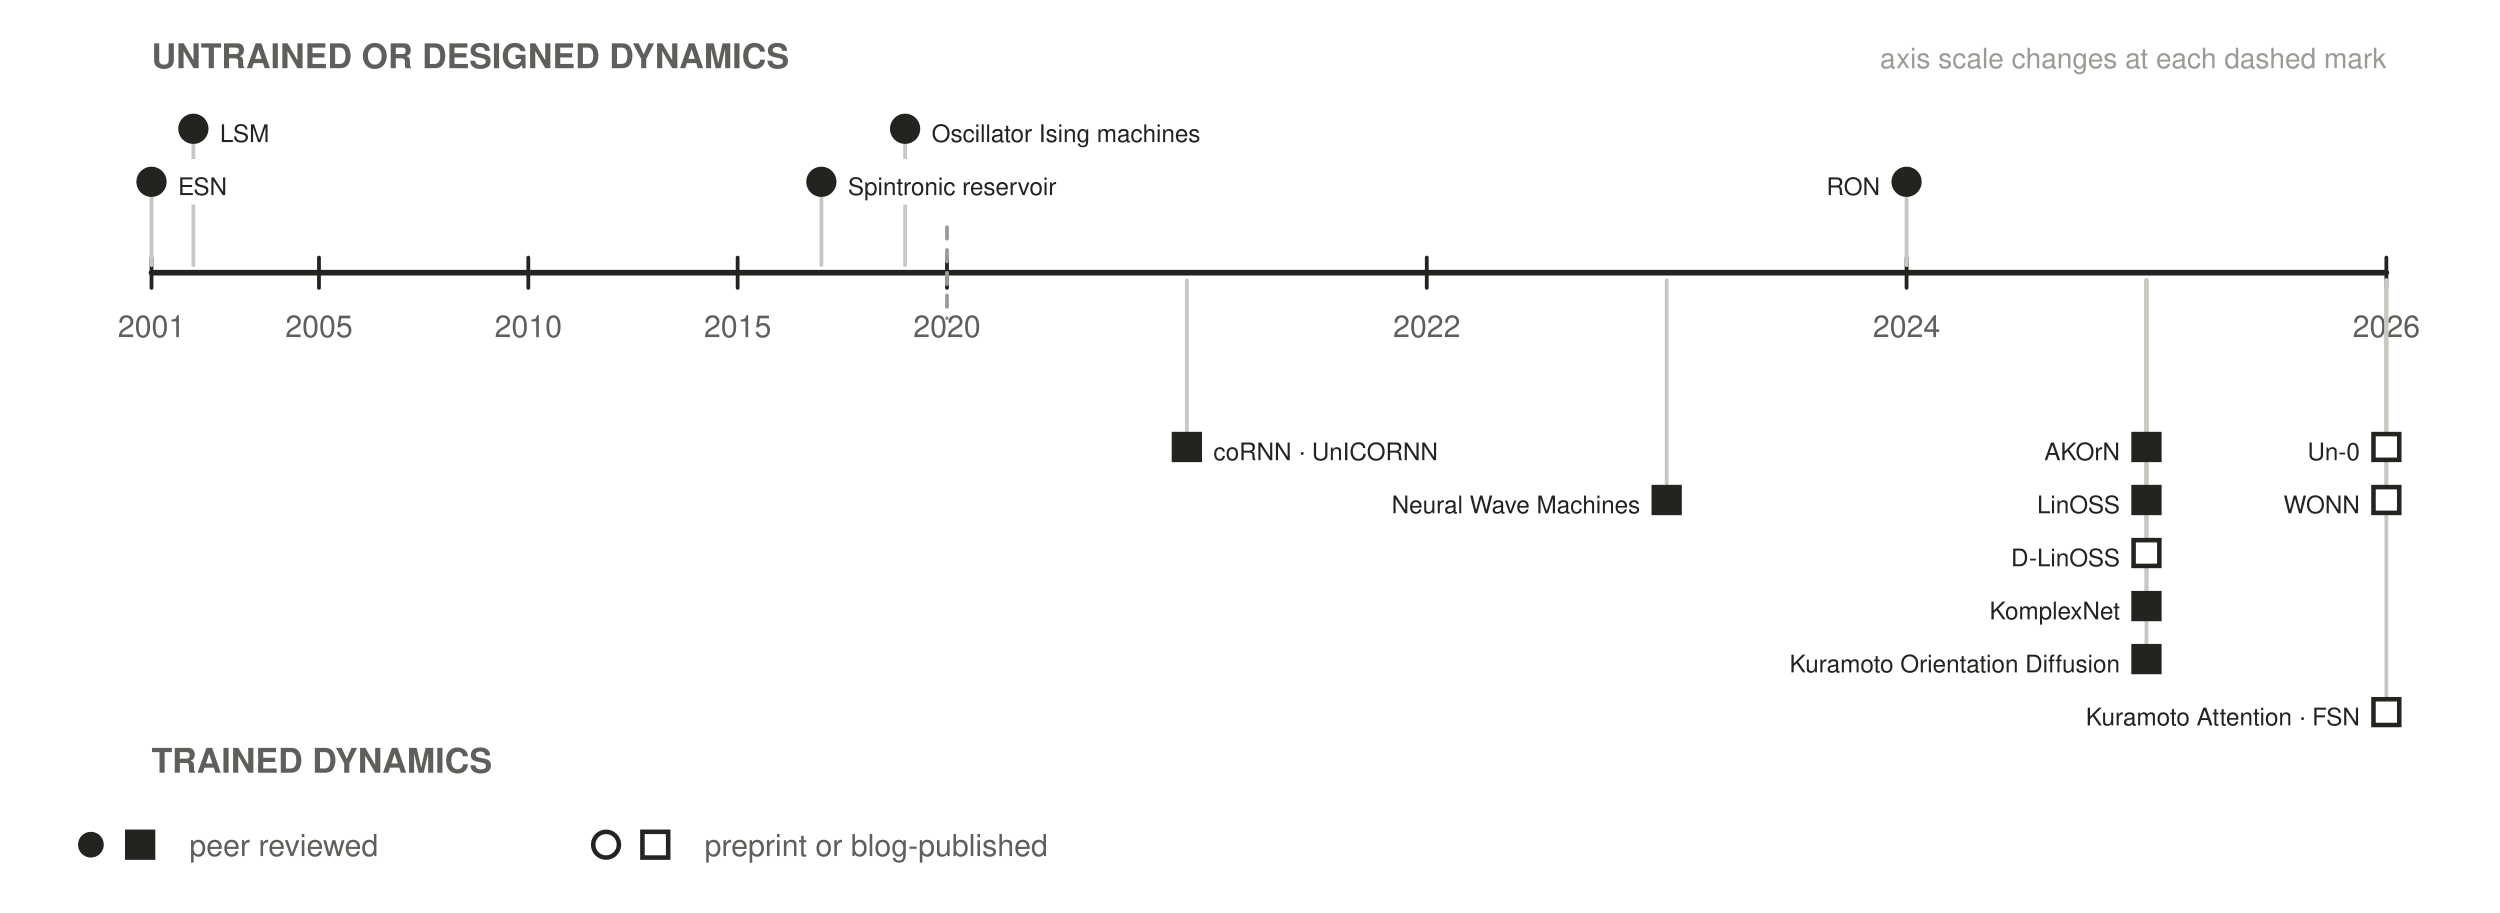
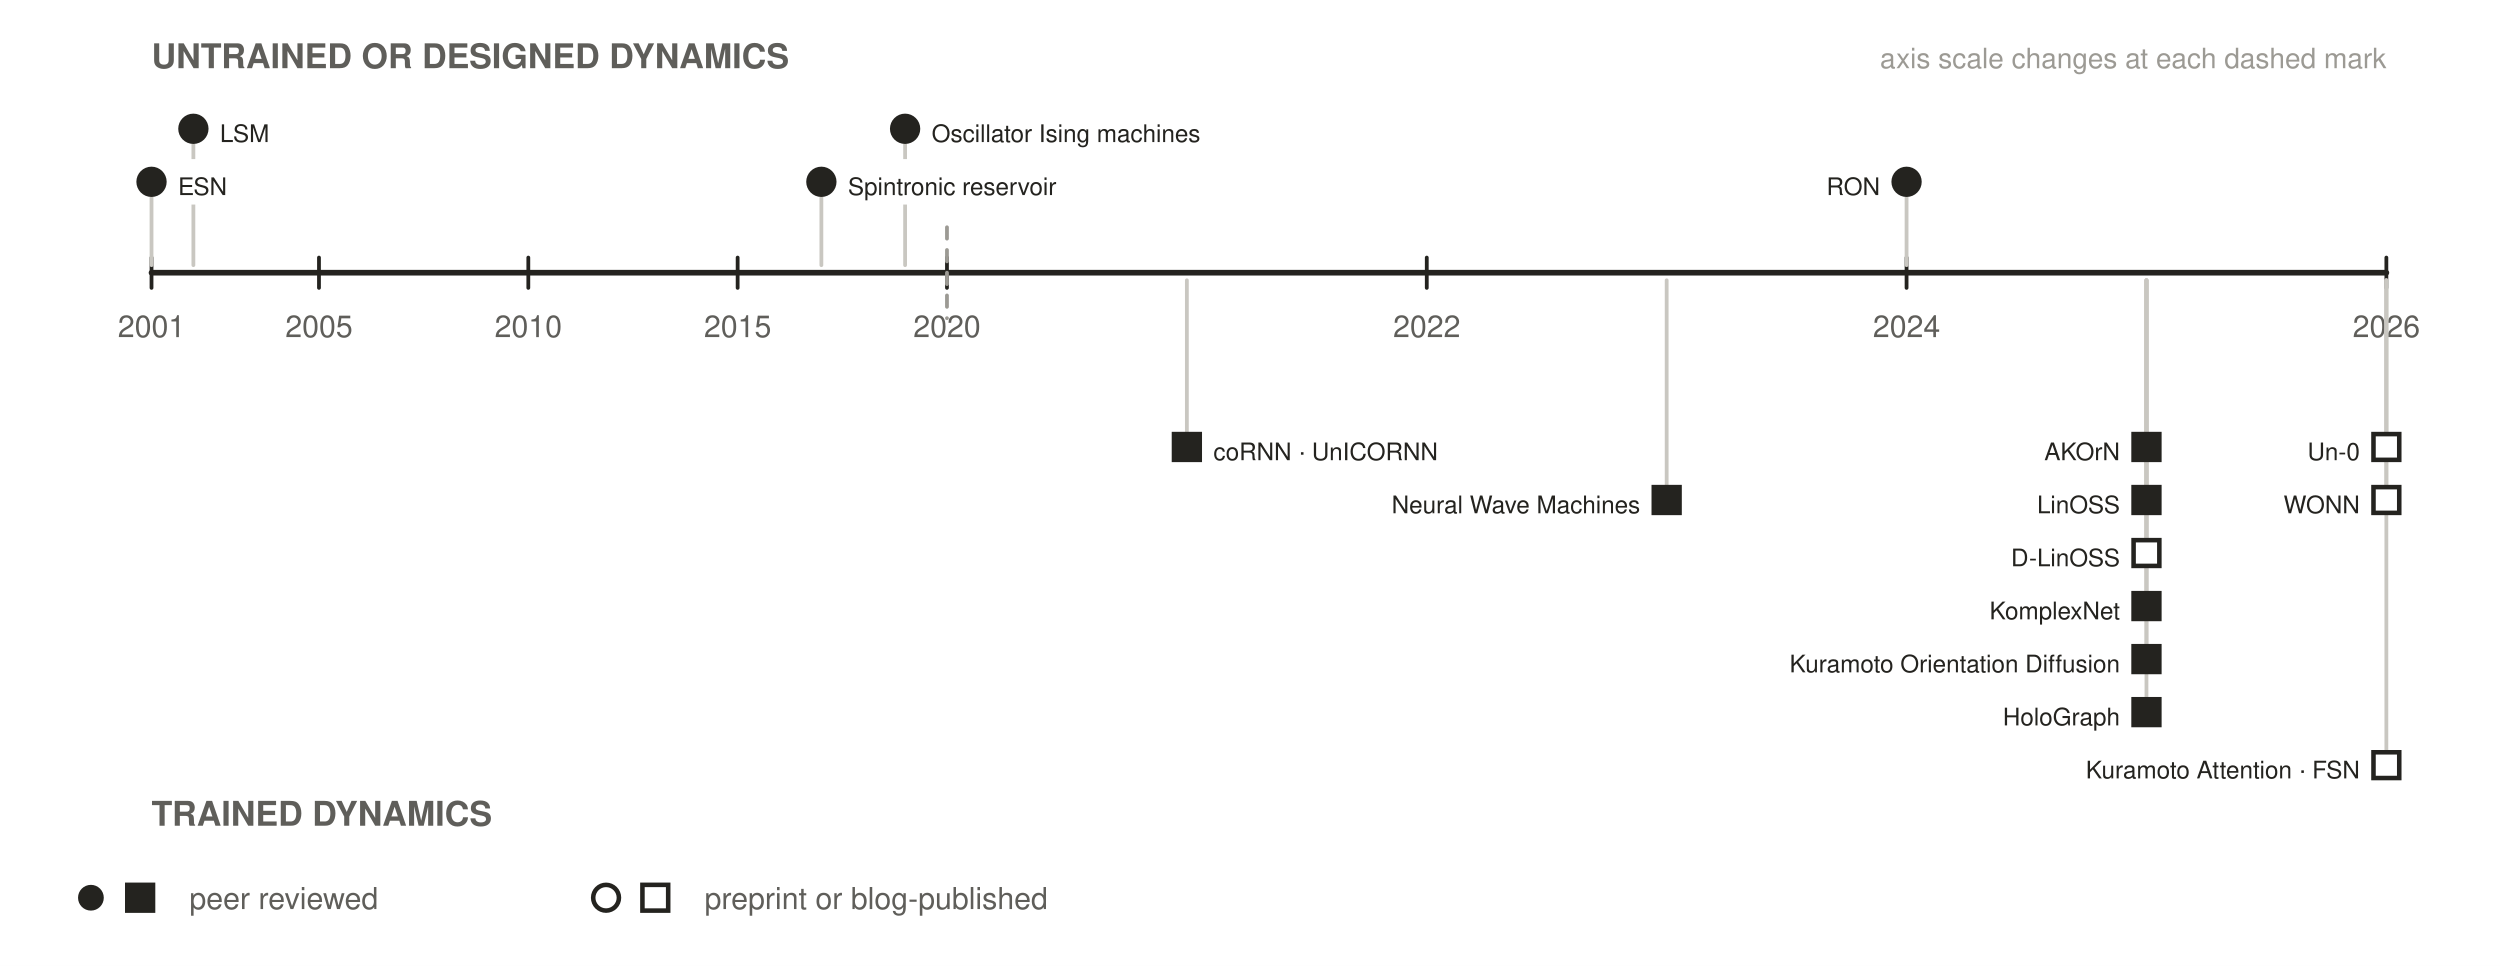
- <svg xmlns="http://www.w3.org/2000/svg" width="660" height="241" viewBox="0 0 660 241" font-family="Helvetica, Arial, sans-serif">
-   <rect width="660" height="241" fill="#FFFFFF" />
+ <svg xmlns="http://www.w3.org/2000/svg" width="660" height="255" viewBox="0 0 660 255" font-family="Helvetica, Arial, sans-serif">
+   <rect width="660" height="255" fill="#FFFFFF" />
  <line x1="40" y1="72" x2="630" y2="72" stroke="#24231F" stroke-width="1.5" stroke-linecap="round" />
  <line x1="40.0" y1="68" x2="40.0" y2="76" stroke="#24231F" stroke-width="1" stroke-linecap="round" />
  <text x="40.0" y="89" text-anchor="middle" font-size="8" fill="#5F5E5A" font-weight="normal" font-style="normal">2001</text>
  <line x1="84.211" y1="68" x2="84.211" y2="76" stroke="#24231F" stroke-width="1" stroke-linecap="round" />
  <text x="84.211" y="89" text-anchor="middle" font-size="8" fill="#5F5E5A" font-weight="normal" font-style="normal">2005</text>
  <line x1="139.474" y1="68" x2="139.474" y2="76" stroke="#24231F" stroke-width="1" stroke-linecap="round" />
  <text x="139.474" y="89" text-anchor="middle" font-size="8" fill="#5F5E5A" font-weight="normal" font-style="normal">2010</text>
  <line x1="194.737" y1="68" x2="194.737" y2="76" stroke="#24231F" stroke-width="1" stroke-linecap="round" />
  <text x="194.737" y="89" text-anchor="middle" font-size="8" fill="#5F5E5A" font-weight="normal" font-style="normal">2015</text>
  <line x1="250.0" y1="68" x2="250.0" y2="76" stroke="#24231F" stroke-width="1" stroke-linecap="round" />
  <text x="250.0" y="89" text-anchor="middle" font-size="8" fill="#5F5E5A" font-weight="normal" font-style="normal">2020</text>
  <line x1="376.667" y1="68" x2="376.667" y2="76" stroke="#24231F" stroke-width="1" stroke-linecap="round" />
  <text x="376.667" y="89" text-anchor="middle" font-size="8" fill="#5F5E5A" font-weight="normal" font-style="normal">2022</text>
  <line x1="503.333" y1="68" x2="503.333" y2="76" stroke="#24231F" stroke-width="1" stroke-linecap="round" />
  <text x="503.333" y="89" text-anchor="middle" font-size="8" fill="#5F5E5A" font-weight="normal" font-style="normal">2024</text>
  <line x1="630.0" y1="68" x2="630.0" y2="76" stroke="#24231F" stroke-width="1" stroke-linecap="round" />
  <text x="630.0" y="89" text-anchor="middle" font-size="8" fill="#5F5E5A" font-weight="normal" font-style="normal">2026</text>
  <line x1="250.0" y1="60" x2="250.0" y2="84" stroke="#9C9A94" stroke-width="1" stroke-linecap="round" stroke-dasharray="3 3" />
  <text x="630" y="18" text-anchor="end" font-size="7.4" fill="#9C9A94" font-weight="normal" font-style="normal">axis scale changes at each dashed mark</text>
  <line x1="40.0" y1="70" x2="40.0" y2="52" stroke="#C9C7C1" stroke-width="1" stroke-linecap="round" />
  <line x1="51.053" y1="70" x2="51.053" y2="38" stroke="#C9C7C1" stroke-width="1" stroke-linecap="round" />
  <line x1="216.842" y1="70" x2="216.842" y2="52" stroke="#C9C7C1" stroke-width="1" stroke-linecap="round" />
  <line x1="238.947" y1="70" x2="238.947" y2="38" stroke="#C9C7C1" stroke-width="1" stroke-linecap="round" />
  <line x1="503.333" y1="70" x2="503.333" y2="52" stroke="#C9C7C1" stroke-width="1" stroke-linecap="round" />
  <circle cx="40.0" cy="48" r="3.4" fill="#24231F" stroke="#24231F" stroke-width="1.2" />
  <rect x="47.0" y="42" width="10.105" height="12" fill="#FFFFFF" />
  <text x="47.0" y="51.5" text-anchor="start" font-size="6.4" fill="#24231F" font-weight="normal" font-style="normal">ESN</text>
  <circle cx="51.053" cy="34" r="3.4" fill="#24231F" stroke="#24231F" stroke-width="1.2" />
  <rect x="58.053" y="28" width="10.105" height="12" fill="#FFFFFF" />
  <text x="58.053" y="37.5" text-anchor="start" font-size="6.4" fill="#24231F" font-weight="normal" font-style="normal">LSM</text>
  <circle cx="216.842" cy="48" r="3.4" fill="#24231F" stroke="#24231F" stroke-width="1.2" />
  <rect x="223.842" y="42" width="67.368" height="12" fill="#FFFFFF" />
  <text x="223.842" y="51.5" text-anchor="start" font-size="6.4" fill="#24231F" font-weight="normal" font-style="normal">Spintronic reservoir</text>
  <circle cx="238.947" cy="34" r="3.4" fill="#24231F" stroke="#24231F" stroke-width="1.2" />
  <rect x="245.947" y="28" width="84.211" height="12" fill="#FFFFFF" />
  <text x="245.947" y="37.5" text-anchor="start" font-size="6.4" fill="#24231F" font-weight="normal" font-style="normal">Oscillator Ising machines</text>
  <circle cx="503.333" cy="48" r="3.4" fill="#24231F" stroke="#24231F" stroke-width="1.2" />
  <rect x="486.228" y="42" width="10.105" height="12" fill="#FFFFFF" />
  <text x="496.333" y="51.5" text-anchor="end" font-size="6.4" fill="#24231F" font-weight="normal" font-style="normal">RON</text>
  <line x1="313.333" y1="74" x2="313.333" y2="114" stroke="#C9C7C1" stroke-width="1" stroke-linecap="round" />
  <line x1="440.0" y1="74" x2="440.0" y2="128" stroke="#C9C7C1" stroke-width="1" stroke-linecap="round" />
  <line x1="566.667" y1="74" x2="566.667" y2="114" stroke="#C9C7C1" stroke-width="1" stroke-linecap="round" />
  <line x1="566.667" y1="74" x2="566.667" y2="128" stroke="#C9C7C1" stroke-width="1" stroke-linecap="round" />
  <line x1="566.667" y1="74" x2="566.667" y2="142" stroke="#C9C7C1" stroke-width="1" stroke-linecap="round" />
  <line x1="566.667" y1="74" x2="566.667" y2="156" stroke="#C9C7C1" stroke-width="1" stroke-linecap="round" />
  <line x1="566.667" y1="74" x2="566.667" y2="170" stroke="#C9C7C1" stroke-width="1" stroke-linecap="round" />
+   <line x1="566.667" y1="74" x2="566.667" y2="184" stroke="#C9C7C1" stroke-width="1" stroke-linecap="round" />
  <line x1="630.0" y1="74" x2="630.0" y2="114" stroke="#C9C7C1" stroke-width="1" stroke-linecap="round" />
  <line x1="630.0" y1="74" x2="630.0" y2="128" stroke="#C9C7C1" stroke-width="1" stroke-linecap="round" />
-   <line x1="630.0" y1="74" x2="630.0" y2="184" stroke="#C9C7C1" stroke-width="1" stroke-linecap="round" />
+   <line x1="630.0" y1="74" x2="630.0" y2="198" stroke="#C9C7C1" stroke-width="1" stroke-linecap="round" />
  <rect x="309.933" y="114.6" width="6.8" height="6.8" fill="#24231F" stroke="#24231F" stroke-width="1.2" />
  <rect x="320.333" y="112" width="53.895" height="12" fill="#FFFFFF" />
  <text x="320.333" y="121.5" text-anchor="start" font-size="6.4" fill="#24231F" font-weight="normal" font-style="normal">coRNN · UnICORNN</text>
  <rect x="436.6" y="128.6" width="6.8" height="6.8" fill="#24231F" stroke="#24231F" stroke-width="1.2" />
  <rect x="365.632" y="126" width="67.368" height="12" fill="#FFFFFF" />
  <text x="433.0" y="135.5" text-anchor="end" font-size="6.4" fill="#24231F" font-weight="normal" font-style="normal">Neural Wave Machines</text>
  <rect x="563.267" y="114.6" width="6.8" height="6.8" fill="#24231F" stroke="#24231F" stroke-width="1.2" />
  <rect x="542.825" y="112" width="16.842" height="12" fill="#FFFFFF" />
  <text x="559.667" y="121.5" text-anchor="end" font-size="6.4" fill="#24231F" font-weight="normal" font-style="normal">AKOrN</text>
  <rect x="563.267" y="128.6" width="6.8" height="6.8" fill="#24231F" stroke="#24231F" stroke-width="1.2" />
  <rect x="539.456" y="126" width="20.211" height="12" fill="#FFFFFF" />
  <text x="559.667" y="135.5" text-anchor="end" font-size="6.4" fill="#24231F" font-weight="normal" font-style="normal">LinOSS</text>
  <rect x="563.267" y="142.6" width="6.8" height="6.8" fill="#FFFFFF" stroke="#24231F" stroke-width="1.2" />
  <rect x="532.719" y="140" width="26.947" height="12" fill="#FFFFFF" />
  <text x="559.667" y="149.5" text-anchor="end" font-size="6.4" fill="#24231F" font-weight="normal" font-style="normal">D-LinOSS</text>
  <rect x="563.267" y="156.6" width="6.8" height="6.8" fill="#24231F" stroke="#24231F" stroke-width="1.2" />
  <rect x="525.982" y="154" width="33.684" height="12" fill="#FFFFFF" />
  <text x="559.667" y="163.5" text-anchor="end" font-size="6.4" fill="#24231F" font-weight="normal" font-style="normal">KomplexNet</text>
  <rect x="563.267" y="170.6" width="6.8" height="6.8" fill="#24231F" stroke="#24231F" stroke-width="1.2" />
  <rect x="458.614" y="168" width="101.053" height="12" fill="#FFFFFF" />
  <text x="559.667" y="177.5" text-anchor="end" font-size="6.4" fill="#24231F" font-weight="normal" font-style="normal">Kuramoto Orientation Diffusion</text>
+   <rect x="563.267" y="184.6" width="6.8" height="6.8" fill="#24231F" stroke="#24231F" stroke-width="1.2" />
+   <rect x="529.351" y="182" width="30.316" height="12" fill="#FFFFFF" />
+   <text x="559.667" y="191.5" text-anchor="end" font-size="6.4" fill="#24231F" font-weight="normal" font-style="normal">HoloGraph</text>
  <rect x="626.6" y="114.6" width="6.8" height="6.8" fill="#FFFFFF" stroke="#24231F" stroke-width="1.2" />
  <rect x="609.526" y="112" width="13.474" height="12" fill="#FFFFFF" />
  <text x="623.0" y="121.5" text-anchor="end" font-size="6.4" fill="#24231F" font-weight="normal" font-style="normal">Un-0</text>
  <rect x="626.6" y="128.6" width="6.8" height="6.8" fill="#FFFFFF" stroke="#24231F" stroke-width="1.2" />
  <rect x="609.526" y="126" width="13.474" height="12" fill="#FFFFFF" />
  <text x="623.0" y="135.5" text-anchor="end" font-size="6.4" fill="#24231F" font-weight="normal" font-style="normal">WONN</text>
-   <rect x="626.6" y="184.6" width="6.8" height="6.8" fill="#FFFFFF" stroke="#24231F" stroke-width="1.2" />
-   <rect x="542.158" y="182" width="80.842" height="12" fill="#FFFFFF" />
-   <text x="623.0" y="191.5" text-anchor="end" font-size="6.4" fill="#24231F" font-weight="normal" font-style="normal">Kuramoto Attention · FSN</text>
+   <rect x="626.6" y="198.6" width="6.8" height="6.8" fill="#FFFFFF" stroke="#24231F" stroke-width="1.2" />
+   <rect x="542.158" y="196" width="80.842" height="12" fill="#FFFFFF" />
+   <text x="623.0" y="205.5" text-anchor="end" font-size="6.4" fill="#24231F" font-weight="normal" font-style="normal">Kuramoto Attention · FSN</text>
  <text x="40" y="18" text-anchor="start" font-size="9" fill="#5F5E5A" font-weight="bold" font-style="normal">UNTRAINED OR DESIGNED DYNAMICS</text>
-   <text x="40" y="204" text-anchor="start" font-size="9" fill="#5F5E5A" font-weight="bold" font-style="normal">TRAINED DYNAMICS</text>
-   <circle cx="24" cy="223" r="3.4" fill="#24231F" stroke="#24231F" stroke-width="0" />
-   <rect x="33.6" y="219.6" width="6.8" height="6.8" fill="#24231F" stroke="#24231F" stroke-width="1.2" />
-   <text x="50" y="226" text-anchor="start" font-size="8" fill="#5F5E5A" font-weight="normal" font-style="normal">peer reviewed</text>
-   <circle cx="160" cy="223" r="3.4" fill="#FFFFFF" stroke="#24231F" stroke-width="1.2" />
-   <rect x="169.6" y="219.6" width="6.8" height="6.8" fill="#FFFFFF" stroke="#24231F" stroke-width="1.2" />
-   <text x="186" y="226" text-anchor="start" font-size="8" fill="#5F5E5A" font-weight="normal" font-style="normal">preprint or blog-published</text>
+   <text x="40" y="218" text-anchor="start" font-size="9" fill="#5F5E5A" font-weight="bold" font-style="normal">TRAINED DYNAMICS</text>
+   <circle cx="24" cy="237" r="3.4" fill="#24231F" stroke="#24231F" stroke-width="0" />
+   <rect x="33.6" y="233.6" width="6.8" height="6.8" fill="#24231F" stroke="#24231F" stroke-width="1.2" />
+   <text x="50" y="240" text-anchor="start" font-size="8" fill="#5F5E5A" font-weight="normal" font-style="normal">peer reviewed</text>
+   <circle cx="160" cy="237" r="3.4" fill="#FFFFFF" stroke="#24231F" stroke-width="1.2" />
+   <rect x="169.6" y="233.6" width="6.8" height="6.8" fill="#FFFFFF" stroke="#24231F" stroke-width="1.2" />
+   <text x="186" y="240" text-anchor="start" font-size="8" fill="#5F5E5A" font-weight="normal" font-style="normal">preprint or blog-published</text>
</svg>
